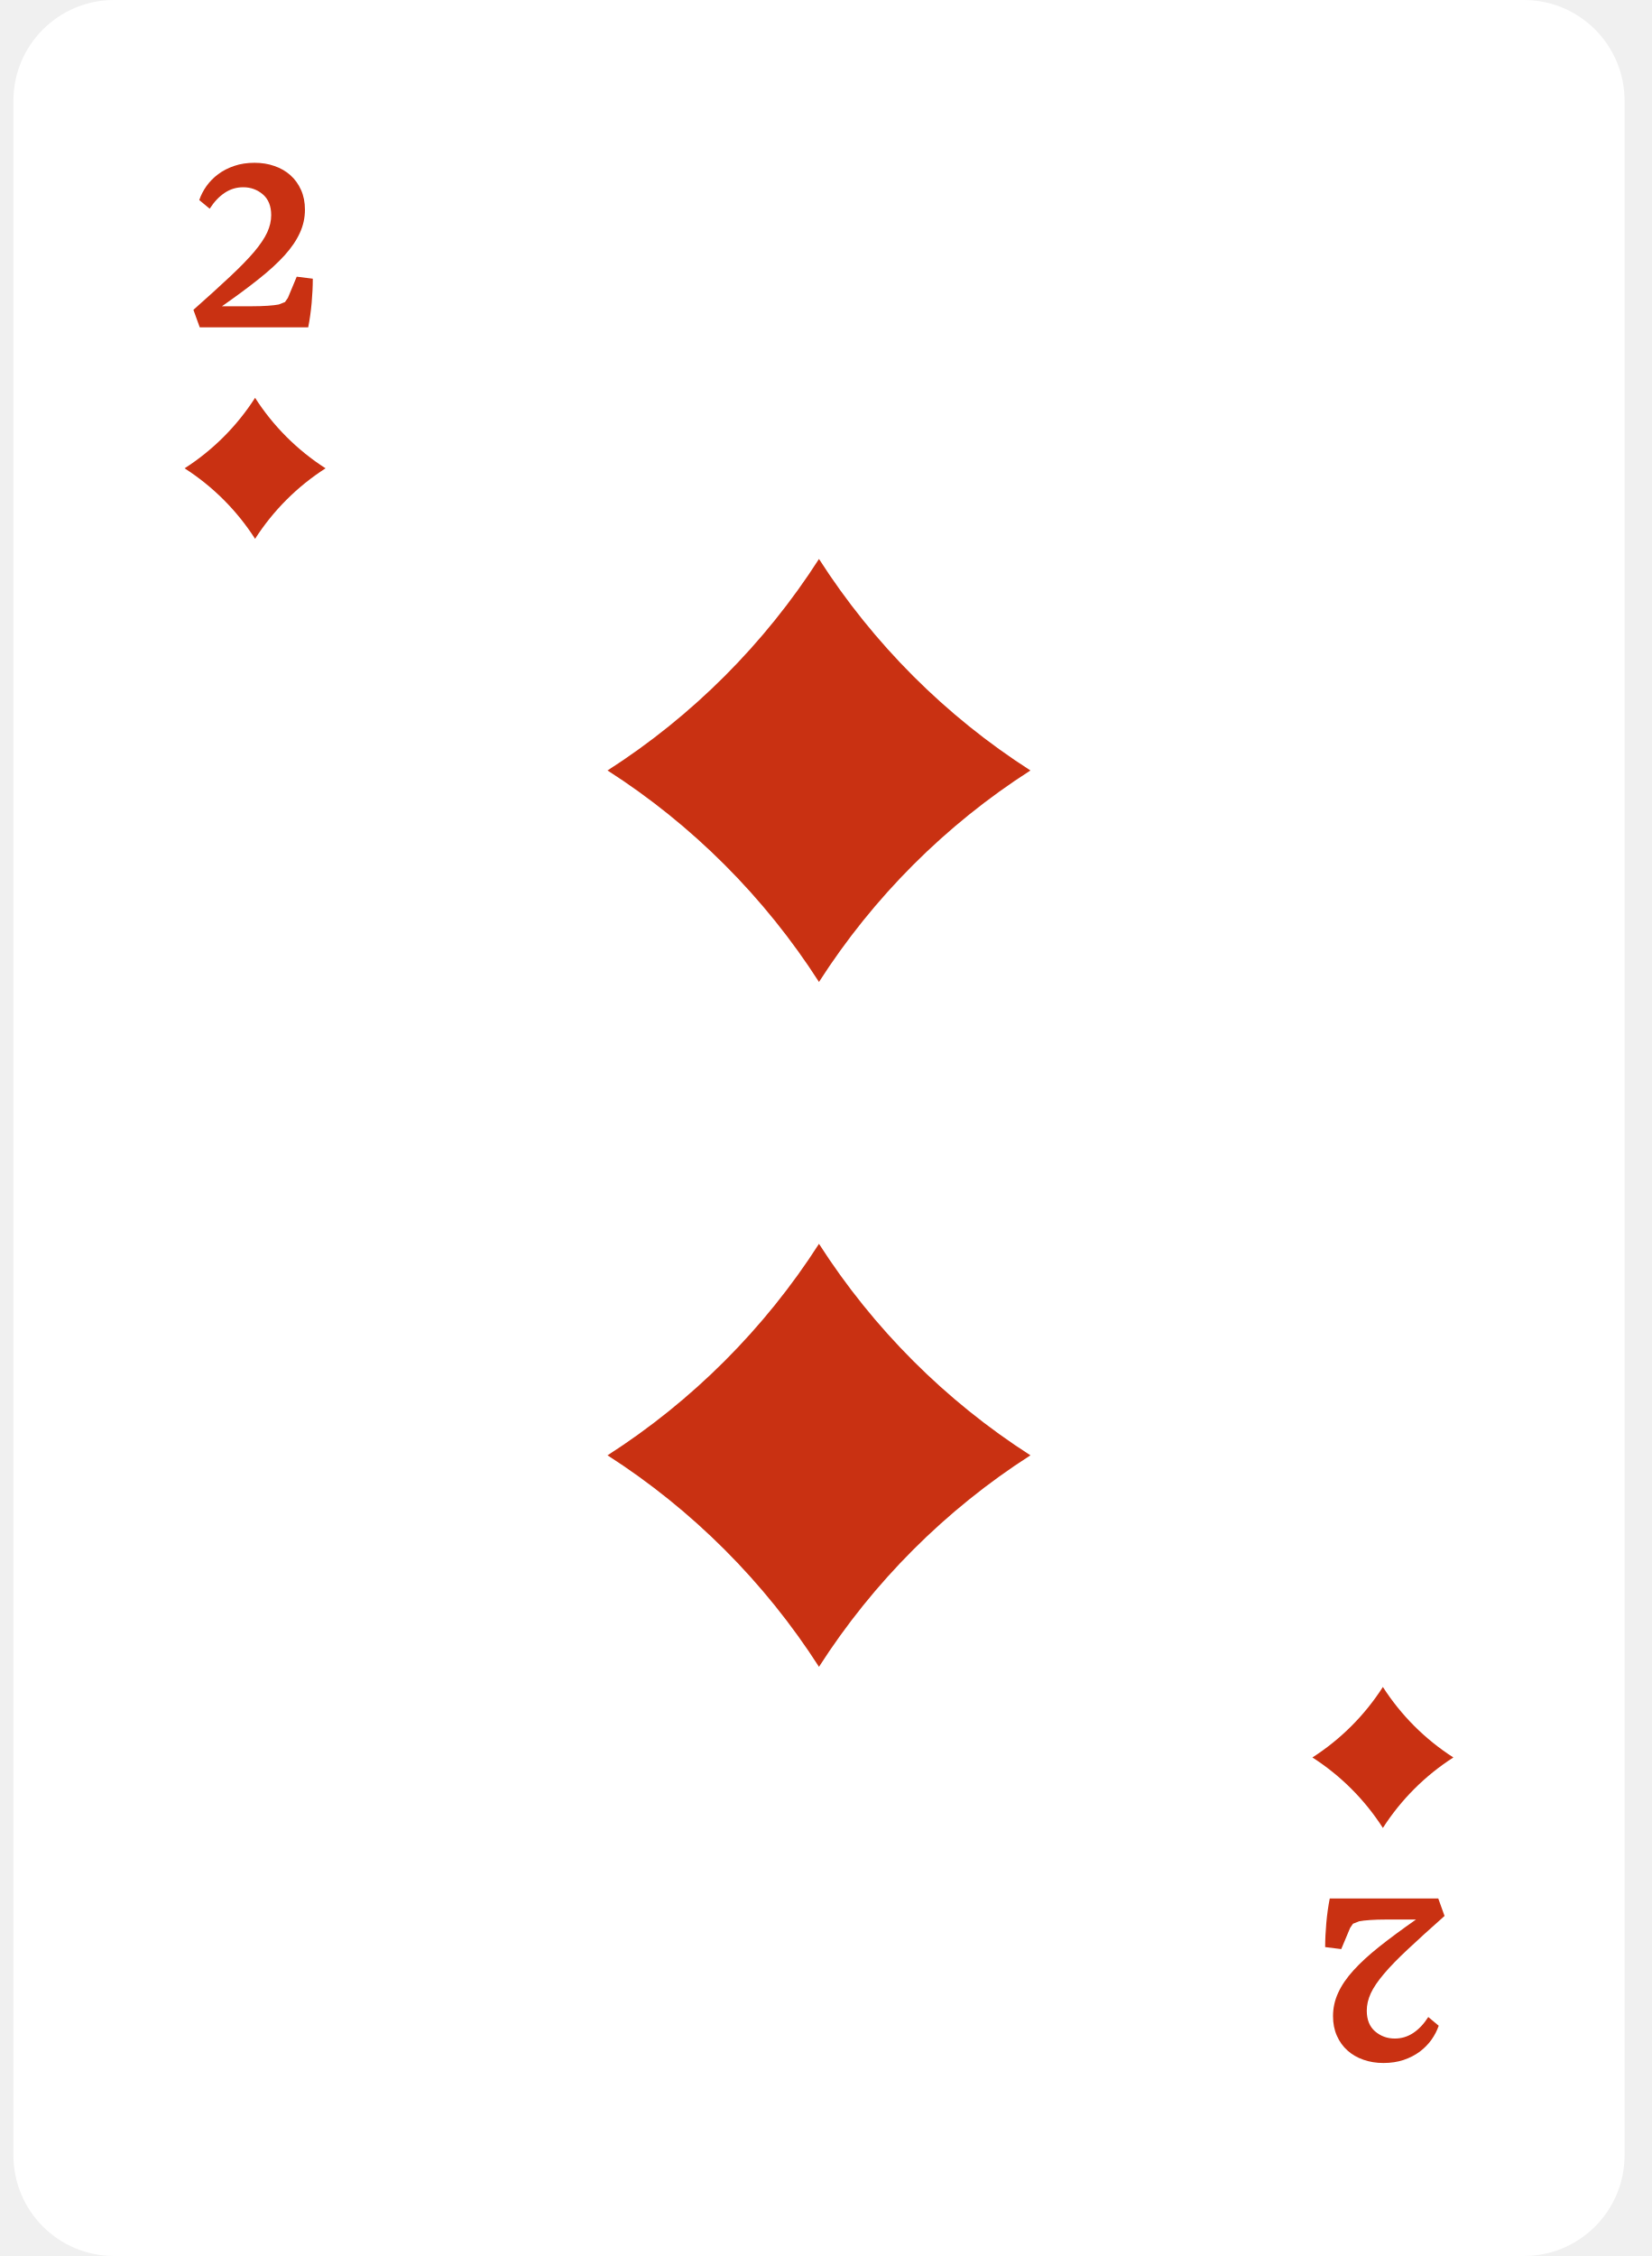
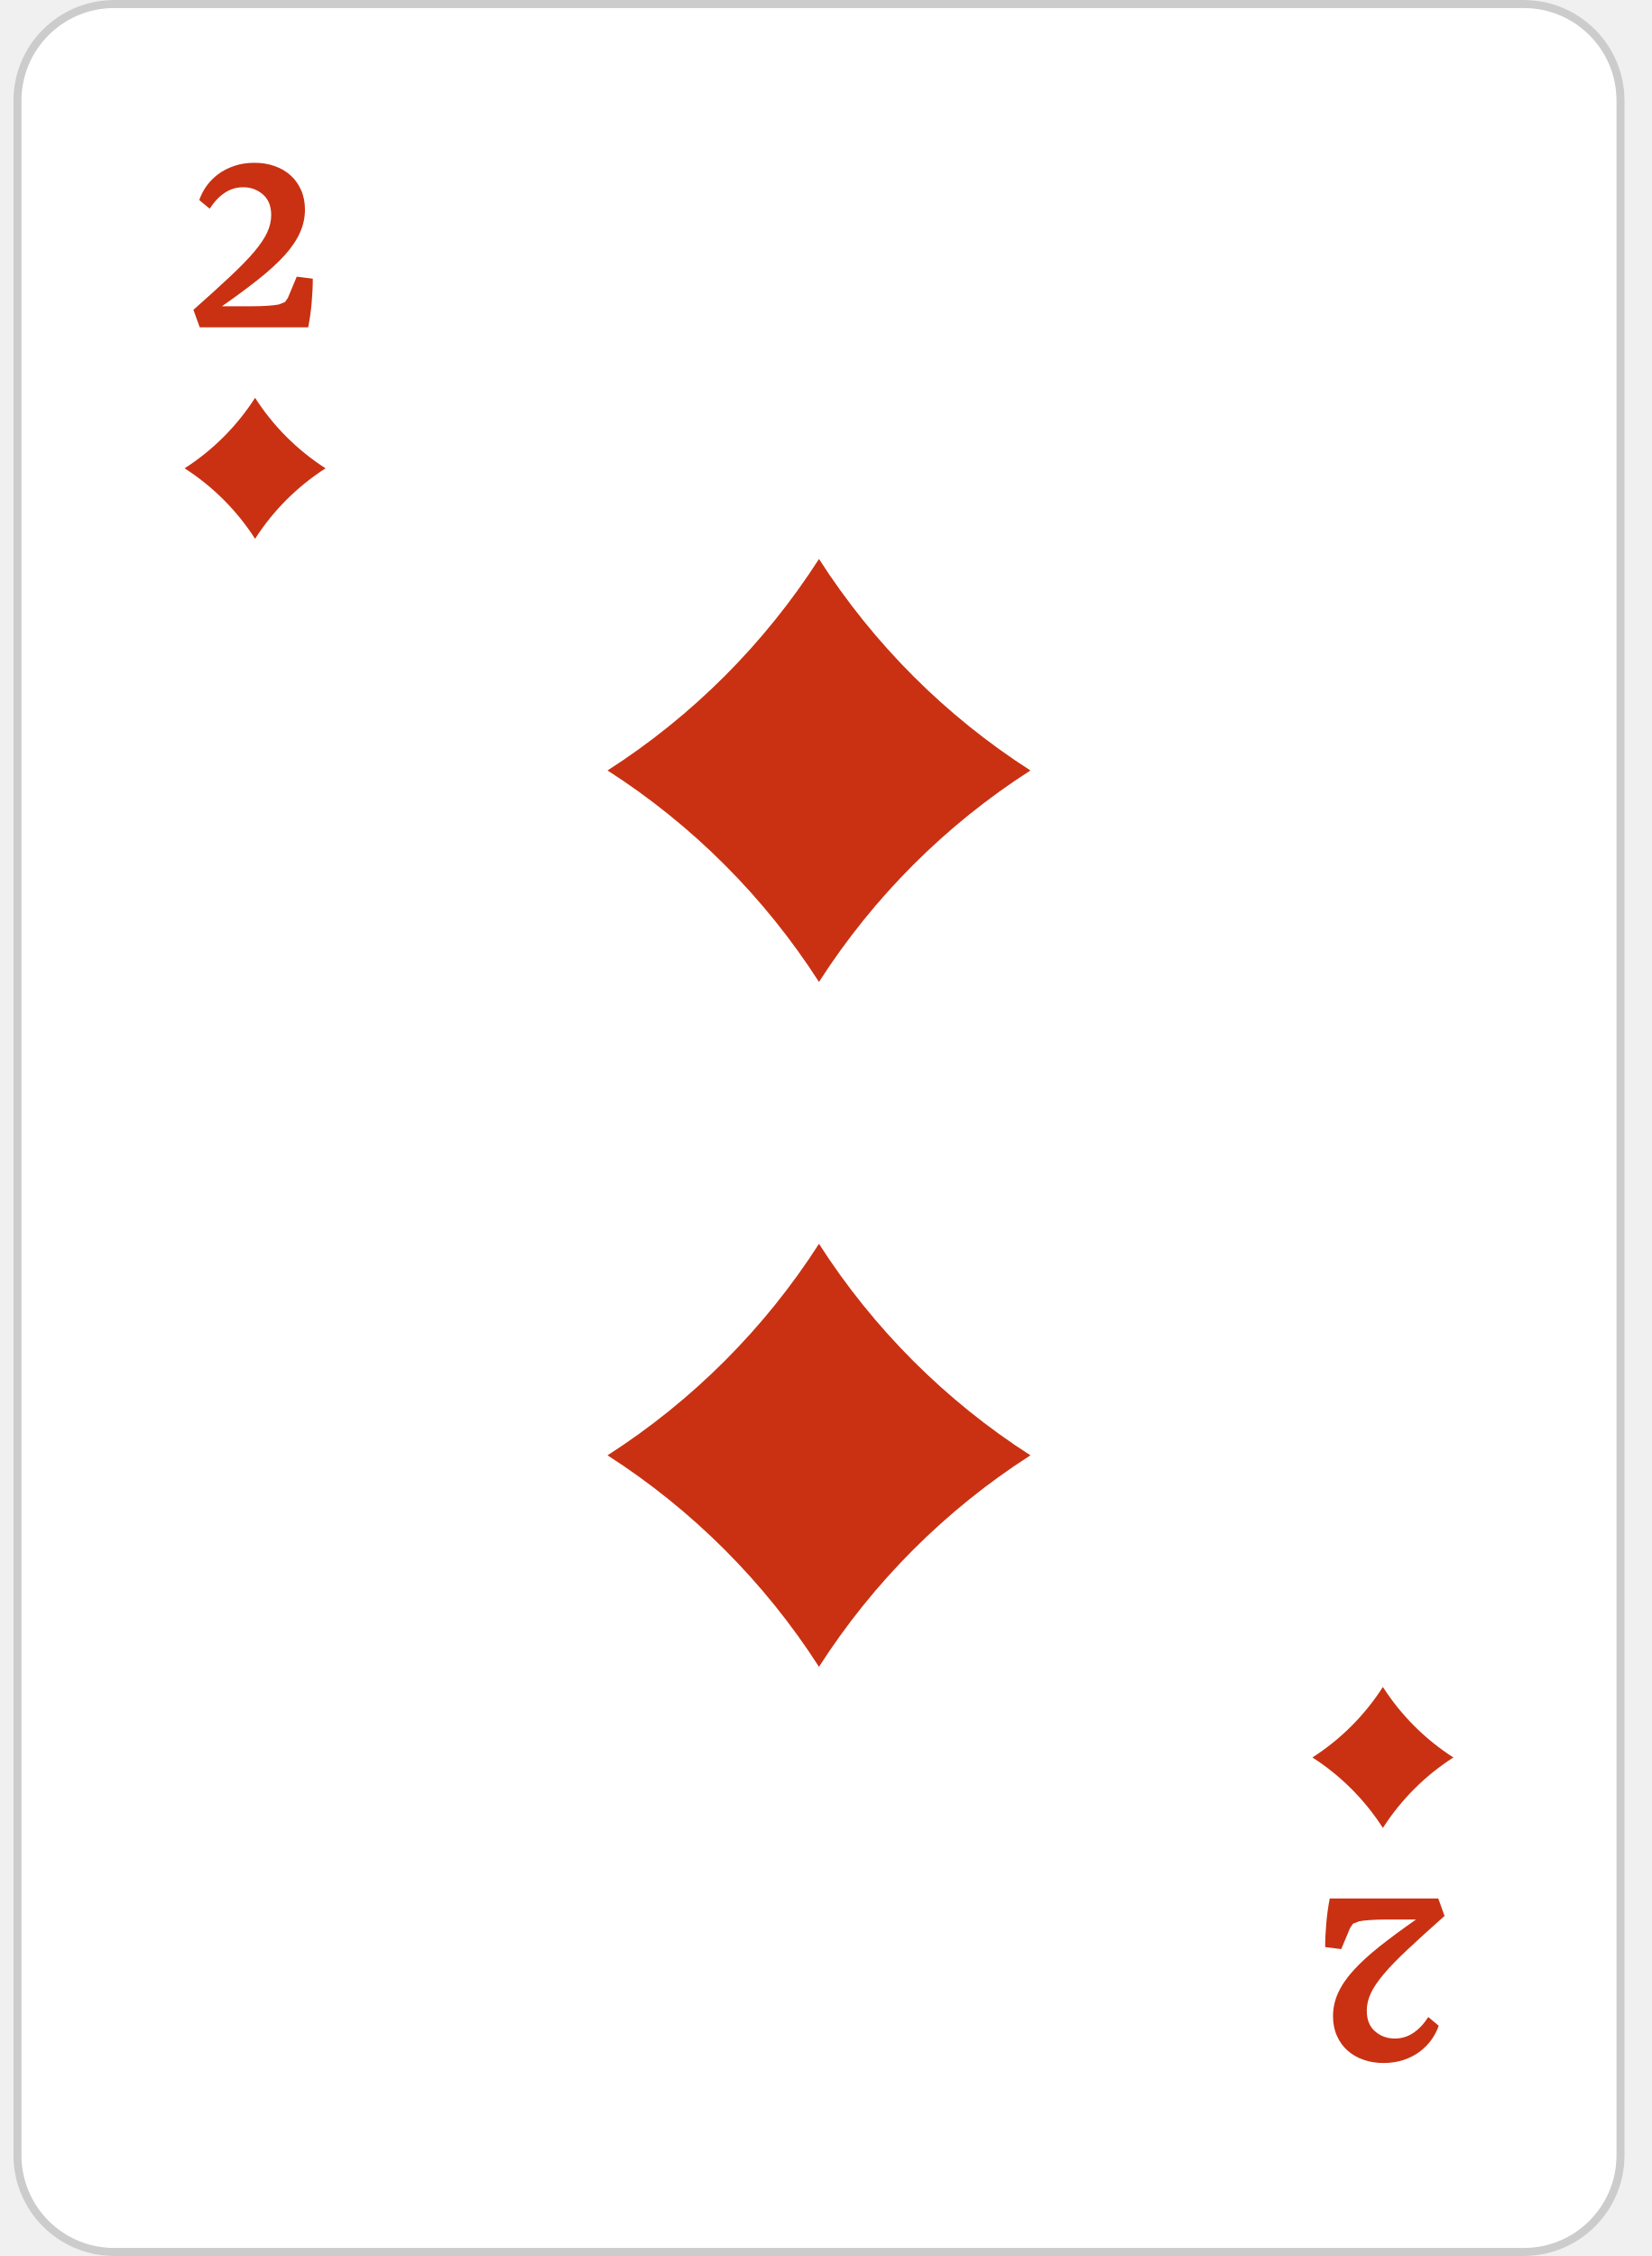
<svg xmlns="http://www.w3.org/2000/svg" width="100%" height="100%" viewBox="0 0 41 56" version="1.1" xml:space="preserve" style="fill-rule:evenodd;clip-rule:evenodd;stroke-linejoin:round;stroke-miterlimit:2;">
  <g transform="matrix(1,0,0,1,-63,-200)">
    <g>
      <path d="M100.833,256L65.833,256C64.452,256 63.333,254.881 63.333,253.5L63.333,202.5C63.333,201.119 64.452,200 65.833,200L100.833,200C102.214,200 103.333,201.119 103.333,202.5L103.333,253.5C103.333,254.881 102.214,256 100.833,256Z" style="fill:white;fill-rule:nonzero;" />
+       <path d="M100.833,256L65.833,256C64.452,256 63.333,254.881 63.333,253.5L63.333,202.5C63.333,201.119 64.452,200 65.833,200L100.833,200C102.214,200 103.333,201.119 103.333,202.5L103.333,253.5C103.333,254.881 102.214,256 100.833,256ZM100.833,255.8L65.833,255.8C64.562,255.8 63.533,254.771 63.533,253.5L63.533,202.5C63.533,201.229 64.562,200.2 65.833,200.2L100.833,200.2C102.104,200.2 103.133,201.229 103.133,202.5L103.133,253.5C103.133,254.771 102.104,255.8 100.833,255.8Z" style="fill:rgb(204,204,204);" />
      <path d="M69.333,213.375C68.883,212.673 68.285,212.075 67.583,211.625C68.285,211.175 68.883,210.577 69.333,209.875C69.783,210.577 70.381,211.175 71.083,211.625C70.381,212.075 69.783,212.673 69.333,213.375Z" style="fill:rgb(201,49,18);fill-rule:nonzero;" />
      <path d="M97.333,241.875C97.783,242.577 98.381,243.175 99.083,243.625C98.381,244.075 97.783,244.673 97.333,245.375C96.883,244.673 96.285,244.075 95.583,243.625C96.285,243.175 96.883,242.577 97.333,241.875Z" style="fill:rgb(201,49,18);fill-rule:nonzero;" />
      <path d="M70.652,208.125L67.959,208.125L67.802,207.691C68.162,207.372 68.467,207.095 68.715,206.862C68.963,206.63 69.162,206.425 69.312,206.249C69.46,206.072 69.568,205.912 69.634,205.769C69.7,205.625 69.733,205.482 69.733,205.341C69.733,205.116 69.664,204.944 69.527,204.826C69.389,204.708 69.226,204.648 69.038,204.648C68.869,204.648 68.716,204.695 68.578,204.787C68.44,204.879 68.316,205.01 68.206,205.181L67.947,204.966C67.988,204.846 68.048,204.729 68.127,204.618C68.207,204.506 68.304,204.408 68.418,204.323C68.533,204.237 68.666,204.169 68.817,204.118C68.968,204.066 69.136,204.041 69.32,204.041C69.497,204.041 69.662,204.067 69.814,204.121C69.968,204.174 70.1,204.25 70.212,204.351C70.323,204.45 70.411,204.573 70.475,204.717C70.539,204.861 70.571,205.024 70.571,205.204C70.571,205.404 70.529,205.597 70.444,205.782C70.36,205.967 70.233,206.153 70.064,206.34C69.894,206.527 69.679,206.724 69.42,206.929C69.162,207.135 68.858,207.359 68.511,207.602L69.256,207.602C69.397,207.602 69.527,207.598 69.646,207.59C69.764,207.582 69.856,207.571 69.922,207.558L70.075,207.498L70.147,207.395L70.367,206.868L70.766,206.918C70.766,207.106 70.756,207.308 70.737,207.523C70.717,207.738 70.689,207.939 70.652,208.125Z" style="fill:rgb(201,49,18);fill-rule:nonzero;" />
      <path d="M96.014,247.125L98.708,247.125L98.864,247.559C98.504,247.879 98.199,248.154 97.951,248.388C97.703,248.62 97.504,248.824 97.355,249.002C97.206,249.178 97.098,249.338 97.032,249.481C96.966,249.625 96.933,249.768 96.933,249.909C96.933,250.134 97.002,250.306 97.139,250.424C97.277,250.542 97.44,250.602 97.628,250.602C97.797,250.602 97.95,250.555 98.088,250.463C98.226,250.371 98.35,250.24 98.46,250.068L98.719,250.284C98.678,250.404 98.618,250.521 98.539,250.632C98.459,250.744 98.362,250.842 98.248,250.928C98.133,251.013 98.001,251.081 97.849,251.133C97.698,251.184 97.53,251.209 97.346,251.209C97.169,251.209 97.004,251.183 96.852,251.129C96.698,251.076 96.566,251 96.454,250.899C96.343,250.8 96.255,250.678 96.191,250.533C96.127,250.389 96.095,250.227 96.095,250.046C96.095,249.846 96.137,249.653 96.222,249.469C96.306,249.283 96.433,249.097 96.603,248.91C96.772,248.723 96.987,248.526 97.246,248.32C97.504,248.115 97.808,247.891 98.155,247.648L97.41,247.648C97.269,247.648 97.139,247.652 97.02,247.66C96.902,247.668 96.81,247.679 96.744,247.692L96.591,247.752L96.52,247.855L96.299,248.382L95.9,248.332C95.9,248.145 95.91,247.942 95.929,247.727C95.949,247.512 95.977,247.311 96.014,247.125Z" style="fill:rgb(201,49,18);fill-rule:nonzero;" />
      <path d="M83.333,224.375C81.982,222.269 80.189,220.475 78.083,219.125C80.189,217.775 81.982,215.981 83.333,213.875C84.683,215.981 86.476,217.775 88.583,219.125C86.476,220.475 84.683,222.269 83.333,224.375Z" style="fill:rgb(201,49,18);fill-rule:nonzero;" />
      <path d="M88.583,236.125C86.476,237.476 84.683,239.269 83.333,241.375C81.982,239.269 80.189,237.476 78.083,236.125C80.189,234.774 81.982,232.981 83.333,230.875C84.683,232.981 86.476,234.774 88.583,236.125Z" style="fill:rgb(201,49,18);fill-rule:nonzero;" />
    </g>
  </g>
</svg>
